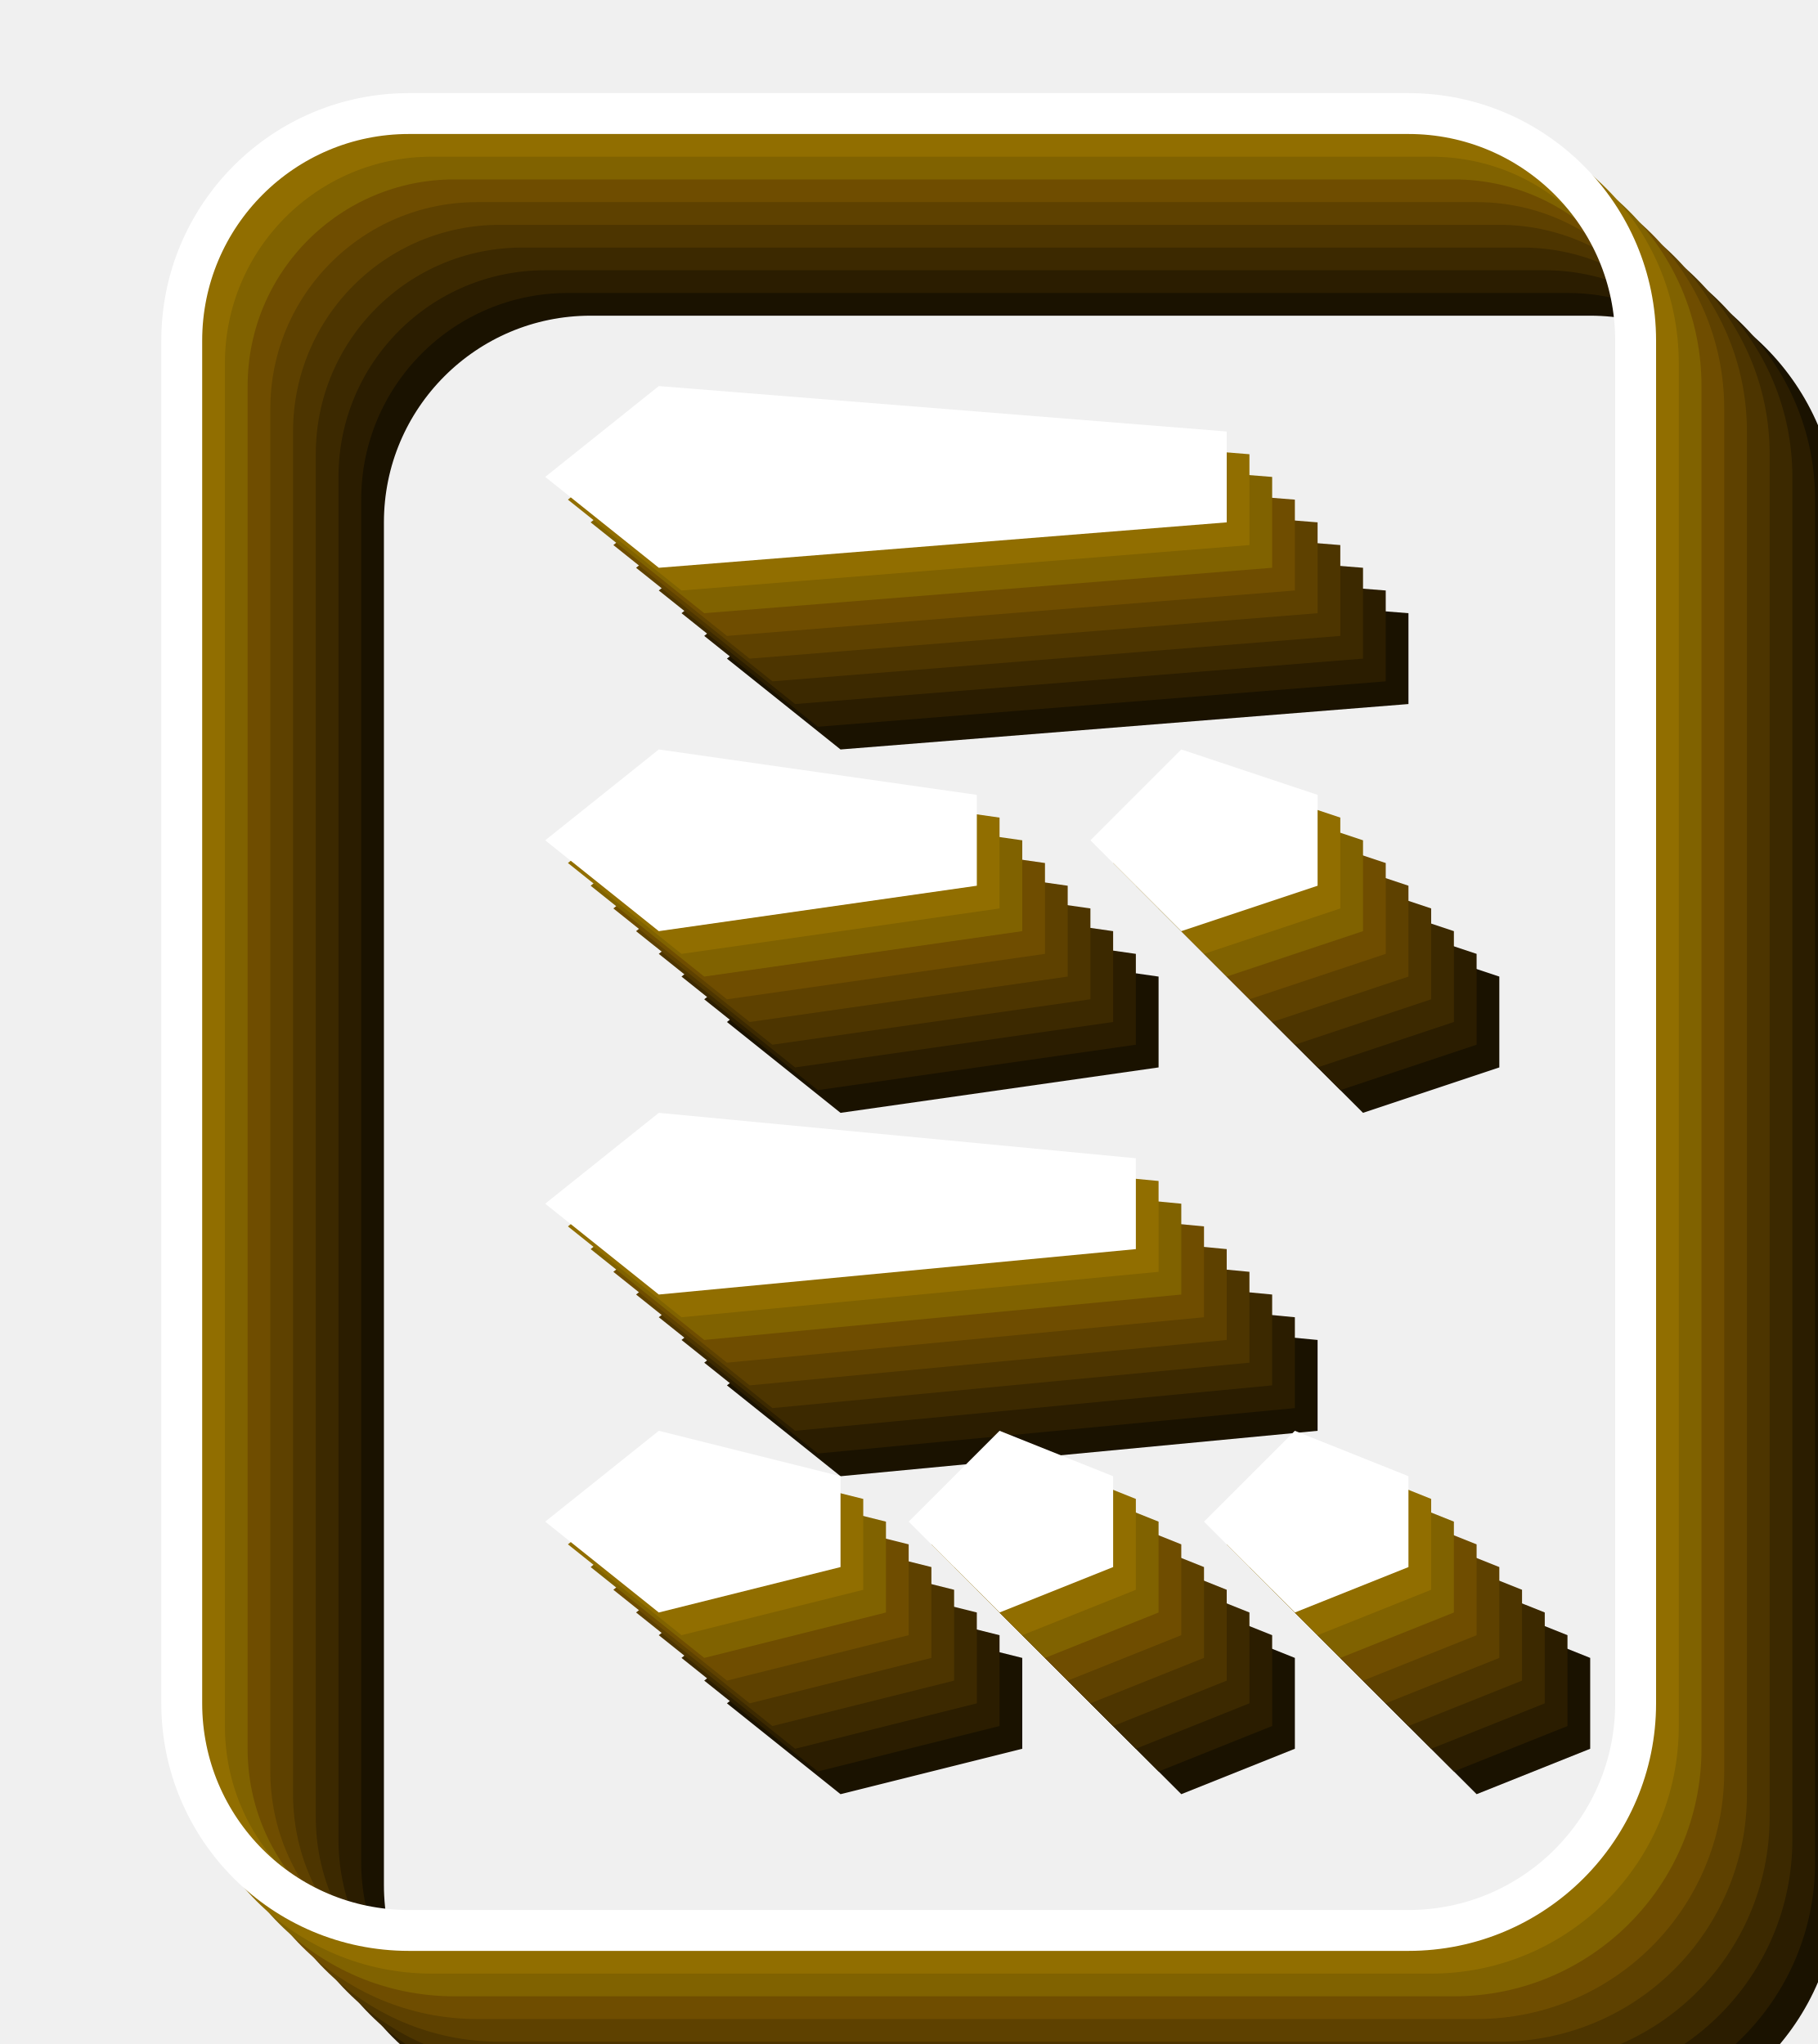
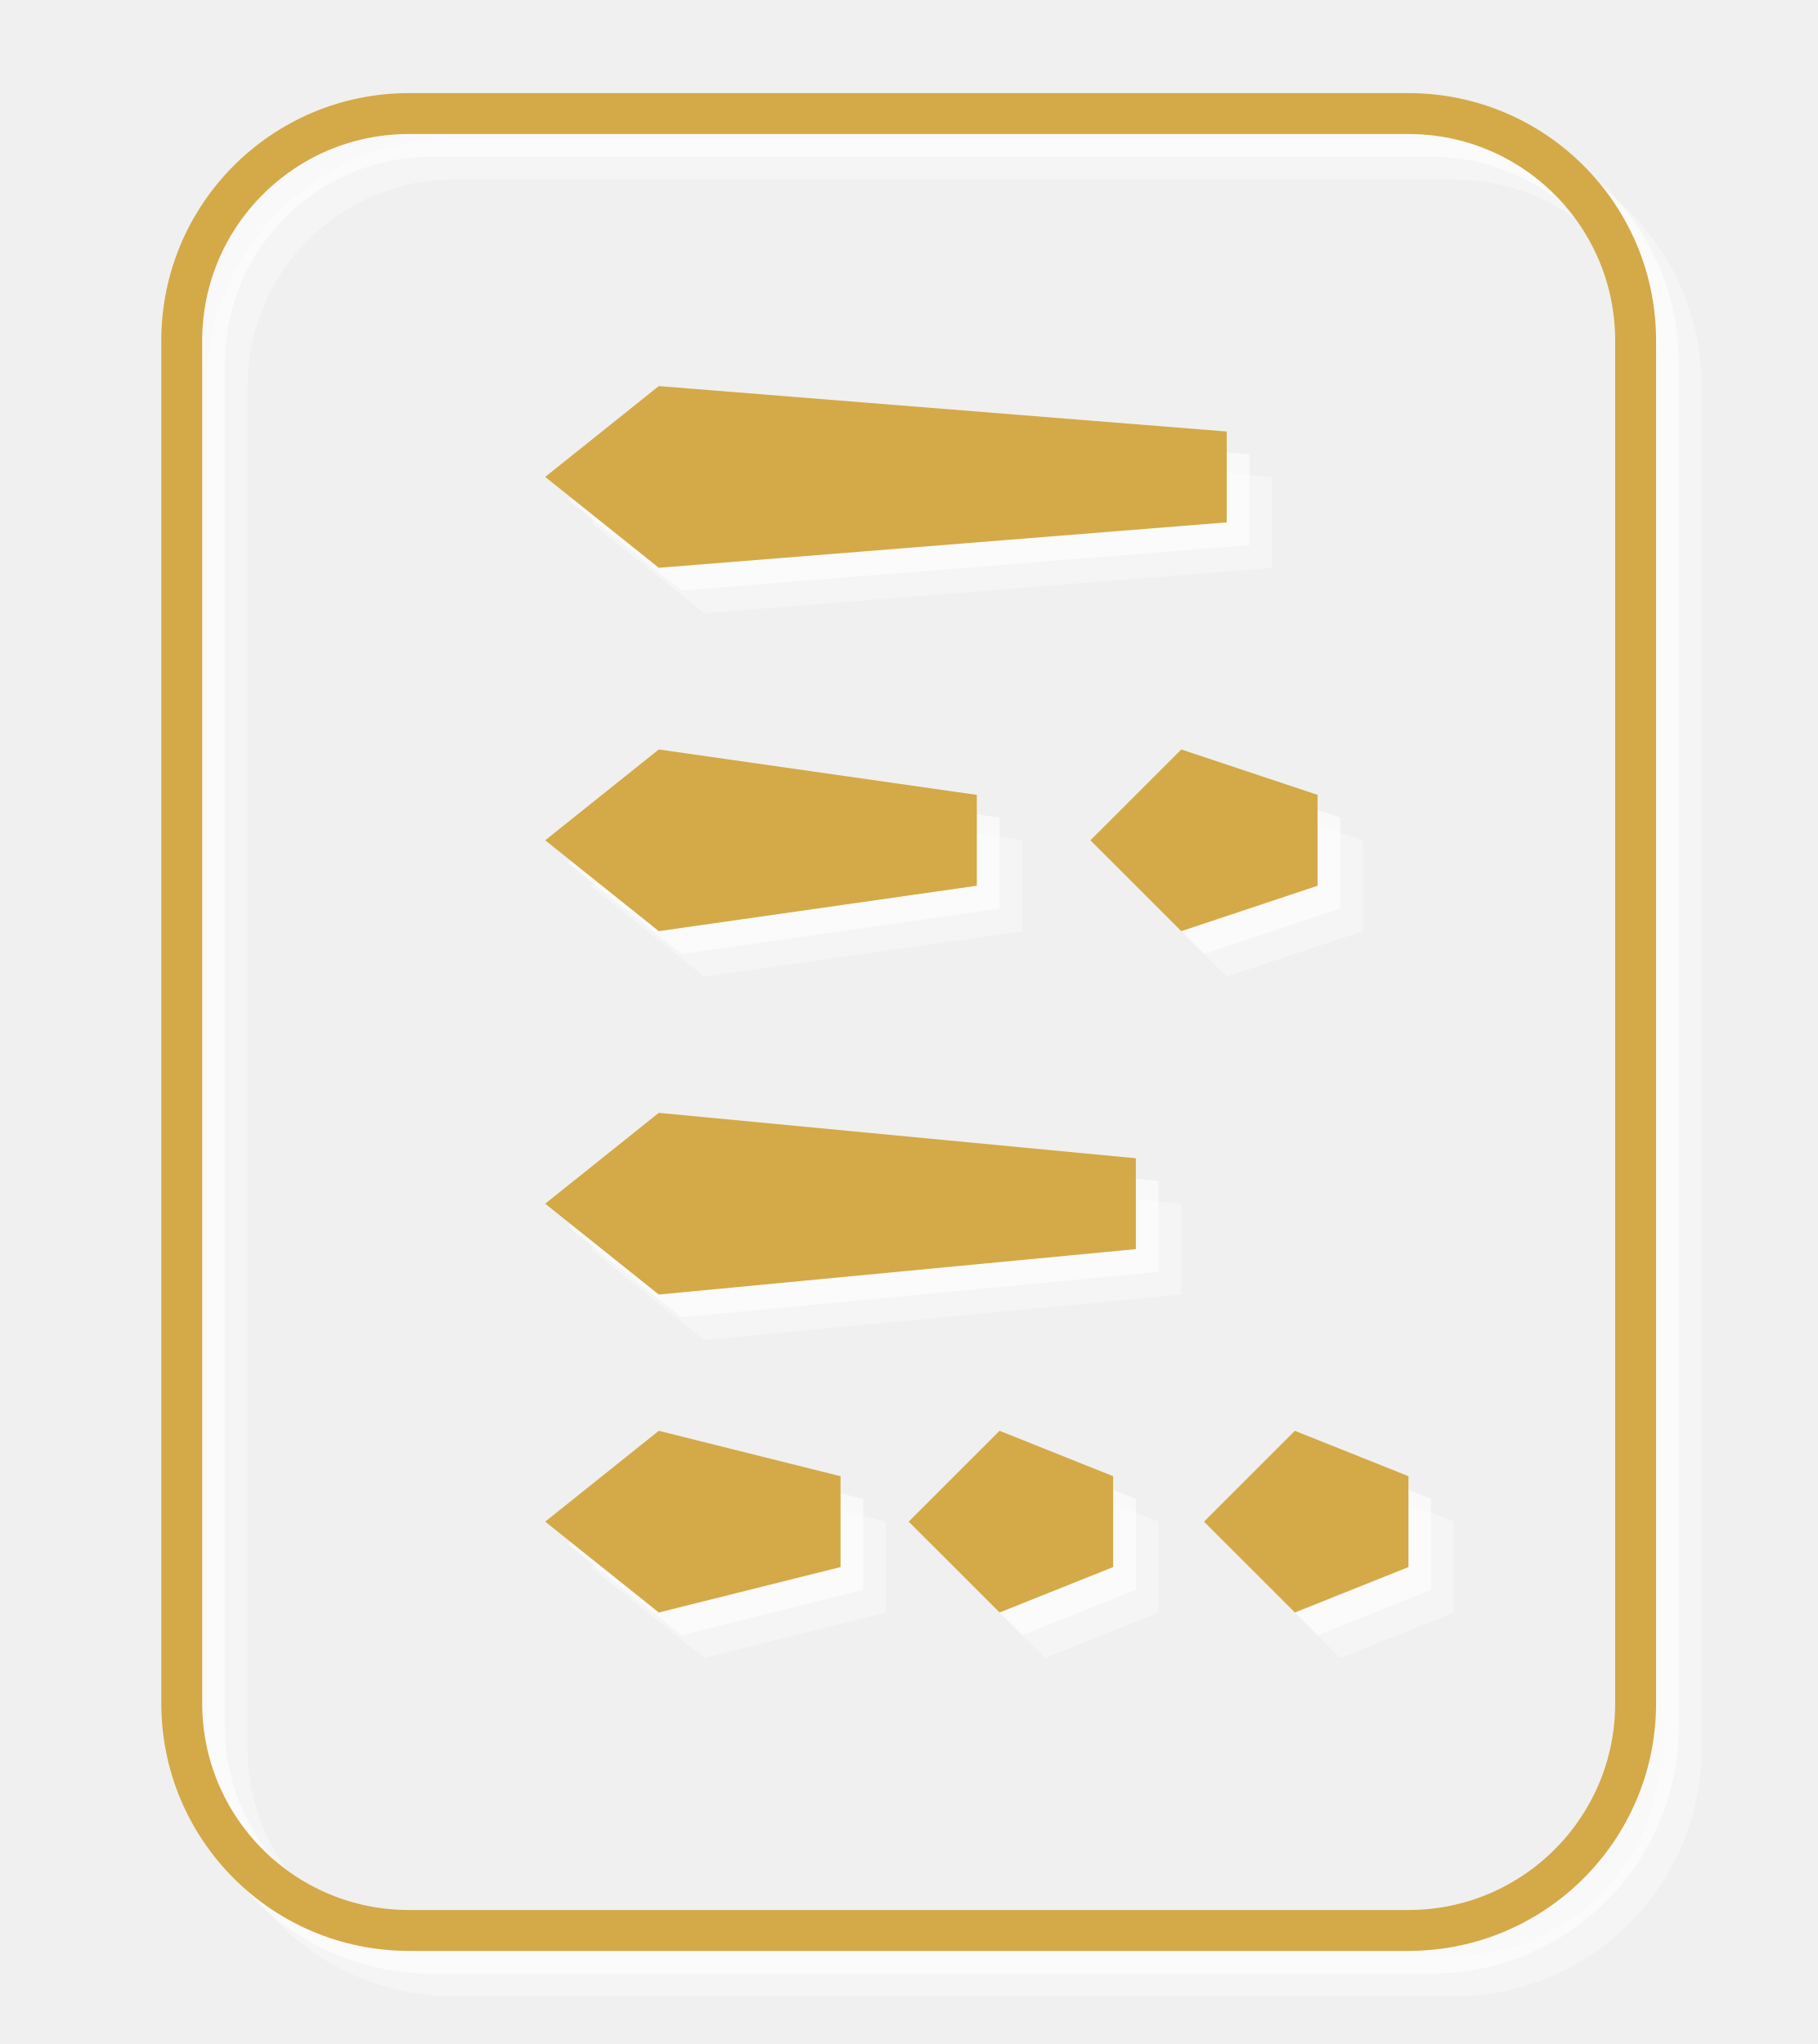
<svg xmlns="http://www.w3.org/2000/svg" viewBox="0 0 80 90" width="80" height="90">
-   <g transform="translate(48,53)">
-     <rect x="-32" y="-40" width="64" height="80" rx="10" fill="none" stroke="#1A1200" stroke-width="1.8" />
-     <g fill="#1A1200">
-       <path d="M-16,-24 L-11,-28 L14,-26 L14,-22 L-11,-20 Z" />
-       <path d="M-16,-8 L-11,-12 L3,-10 L3,-6 L-11,-4 Z" />
-       <path d="M8,-8 L12,-12 L18,-10 L18,-6 L12,-4 Z" />
-       <path d="M-16,8 L-11,4 L10,6 L10,10 L-11,12 Z" />
-       <path d="M-16,22 L-11,18 L-3,20 L-3,24 L-11,26 Z" />
-       <path d="M0,22 L4,18 L9,20 L9,24 L4,26 Z" />
-       <path d="M13,22 L17,18 L22,20 L22,24 L17,26 Z" />
-     </g>
-   </g>
-   <g transform="translate(47,52)">
-     <rect x="-32" y="-40" width="64" height="80" rx="10" fill="none" stroke="#2B1D00" stroke-width="1.8" />
-     <g fill="#2B1D00">
-       <path d="M-16,-24 L-11,-28 L14,-26 L14,-22 L-11,-20 Z" />
-       <path d="M-16,-8 L-11,-12 L3,-10 L3,-6 L-11,-4 Z" />
-       <path d="M8,-8 L12,-12 L18,-10 L18,-6 L12,-4 Z" />
-       <path d="M-16,8 L-11,4 L10,6 L10,10 L-11,12 Z" />
-       <path d="M-16,22 L-11,18 L-3,20 L-3,24 L-11,26 Z" />
-       <path d="M0,22 L4,18 L9,20 L9,24 L4,26 Z" />
-       <path d="M13,22 L17,18 L22,20 L22,24 L17,26 Z" />
-     </g>
-   </g>
-   <g transform="translate(46,51)">
-     <rect x="-32" y="-40" width="64" height="80" rx="10" fill="none" stroke="#3C2900" stroke-width="1.8" />
-     <g fill="#3C2900">
-       <path d="M-16,-24 L-11,-28 L14,-26 L14,-22 L-11,-20 Z" />
-       <path d="M-16,-8 L-11,-12 L3,-10 L3,-6 L-11,-4 Z" />
-       <path d="M8,-8 L12,-12 L18,-10 L18,-6 L12,-4 Z" />
-       <path d="M-16,8 L-11,4 L10,6 L10,10 L-11,12 Z" />
-       <path d="M-16,22 L-11,18 L-3,20 L-3,24 L-11,26 Z" />
-       <path d="M0,22 L4,18 L9,20 L9,24 L4,26 Z" />
-       <path d="M13,22 L17,18 L22,20 L22,24 L17,26 Z" />
-     </g>
-   </g>
-   <g transform="translate(45,50)">
-     <rect x="-32" y="-40" width="64" height="80" rx="10" fill="none" stroke="#4D3500" stroke-width="1.8" />
-     <g fill="#4D3500">
-       <path d="M-16,-24 L-11,-28 L14,-26 L14,-22 L-11,-20 Z" />
-       <path d="M-16,-8 L-11,-12 L3,-10 L3,-6 L-11,-4 Z" />
-       <path d="M8,-8 L12,-12 L18,-10 L18,-6 L12,-4 Z" />
-       <path d="M-16,8 L-11,4 L10,6 L10,10 L-11,12 Z" />
-       <path d="M-16,22 L-11,18 L-3,20 L-3,24 L-11,26 Z" />
-       <path d="M0,22 L4,18 L9,20 L9,24 L4,26 Z" />
-       <path d="M13,22 L17,18 L22,20 L22,24 L17,26 Z" />
-     </g>
-   </g>
-   <g transform="translate(44,49)">
-     <rect x="-32" y="-40" width="64" height="80" rx="10" fill="none" stroke="#5E4100" stroke-width="1.8" />
-     <g fill="#5E4100">
-       <path d="M-16,-24 L-11,-28 L14,-26 L14,-22 L-11,-20 Z" />
-       <path d="M-16,-8 L-11,-12 L3,-10 L3,-6 L-11,-4 Z" />
-       <path d="M8,-8 L12,-12 L18,-10 L18,-6 L12,-4 Z" />
-       <path d="M-16,8 L-11,4 L10,6 L10,10 L-11,12 Z" />
-       <path d="M-16,22 L-11,18 L-3,20 L-3,24 L-11,26 Z" />
-       <path d="M0,22 L4,18 L9,20 L9,24 L4,26 Z" />
-       <path d="M13,22 L17,18 L22,20 L22,24 L17,26 Z" />
-     </g>
-   </g>
-   <g transform="translate(43,48)">
-     <rect x="-32" y="-40" width="64" height="80" rx="10" fill="none" stroke="#6F4D00" stroke-width="1.8" />
-     <g fill="#6F4D00">
-       <path d="M-16,-24 L-11,-28 L14,-26 L14,-22 L-11,-20 Z" />
-       <path d="M-16,-8 L-11,-12 L3,-10 L3,-6 L-11,-4 Z" />
-       <path d="M8,-8 L12,-12 L18,-10 L18,-6 L12,-4 Z" />
-       <path d="M-16,8 L-11,4 L10,6 L10,10 L-11,12 Z" />
-       <path d="M-16,22 L-11,18 L-3,20 L-3,24 L-11,26 Z" />
-       <path d="M0,22 L4,18 L9,20 L9,24 L4,26 Z" />
-       <path d="M13,22 L17,18 L22,20 L22,24 L17,26 Z" />
-     </g>
-   </g>
  <g transform="translate(42,47)">
-     <rect x="-32" y="-40" width="64" height="80" rx="10" fill="none" stroke="#806200" stroke-width="1.8" />
-     <g fill="#806200">
+     <rect x="-32" y="-40" width="64" height="80" rx="10" fill="none" stroke="#FFFFFF" stroke-opacity="0.35" stroke-width="1.8" />
+     <g fill="#FFFFFF" fill-opacity="0.35">
      <path d="M-16,-24 L-11,-28 L14,-26 L14,-22 L-11,-20 Z" />
      <path d="M-16,-8 L-11,-12 L3,-10 L3,-6 L-11,-4 Z" />
      <path d="M8,-8 L12,-12 L18,-10 L18,-6 L12,-4 Z" />
      <path d="M-16,8 L-11,4 L10,6 L10,10 L-11,12 Z" />
      <path d="M-16,22 L-11,18 L-3,20 L-3,24 L-11,26 Z" />
      <path d="M0,22 L4,18 L9,20 L9,24 L4,26 Z" />
      <path d="M13,22 L17,18 L22,20 L22,24 L17,26 Z" />
    </g>
  </g>
  <g transform="translate(41,46)">
-     <rect x="-32" y="-40" width="64" height="80" rx="10" fill="none" stroke="#916E00" stroke-width="1.8" />
-     <g fill="#916E00">
+     <rect x="-32" y="-40" width="64" height="80" rx="10" fill="none" stroke="#FFFFFF" stroke-opacity="0.6" stroke-width="1.8" />
+     <g fill="#FFFFFF" fill-opacity="0.6">
      <path d="M-16,-24 L-11,-28 L14,-26 L14,-22 L-11,-20 Z" />
      <path d="M-16,-8 L-11,-12 L3,-10 L3,-6 L-11,-4 Z" />
      <path d="M8,-8 L12,-12 L18,-10 L18,-6 L12,-4 Z" />
      <path d="M-16,8 L-11,4 L10,6 L10,10 L-11,12 Z" />
      <path d="M-16,22 L-11,18 L-3,20 L-3,24 L-11,26 Z" />
      <path d="M0,22 L4,18 L9,20 L9,24 L4,26 Z" />
      <path d="M13,22 L17,18 L22,20 L22,24 L17,26 Z" />
    </g>
  </g>
  <g transform="translate(40,45)">
-     <rect x="-32" y="-40" width="64" height="80" rx="10" fill="none" stroke="#FFFFFF" stroke-width="1.8" />
-     <g fill="#FFFFFF">
+     <rect x="-32" y="-40" width="64" height="80" rx="10" fill="none" stroke="#D4A947" stroke-width="1.8" />
+     <g fill="#D4A947">
      <path d="M-16,-24 L-11,-28 L14,-26 L14,-22 L-11,-20 Z" />
      <path d="M-16,-8 L-11,-12 L3,-10 L3,-6 L-11,-4 Z" />
      <path d="M8,-8 L12,-12 L18,-10 L18,-6 L12,-4 Z" />
      <path d="M-16,8 L-11,4 L10,6 L10,10 L-11,12 Z" />
      <path d="M-16,22 L-11,18 L-3,20 L-3,24 L-11,26 Z" />
      <path d="M0,22 L4,18 L9,20 L9,24 L4,26 Z" />
      <path d="M13,22 L17,18 L22,20 L22,24 L17,26 Z" />
    </g>
  </g>
</svg>
